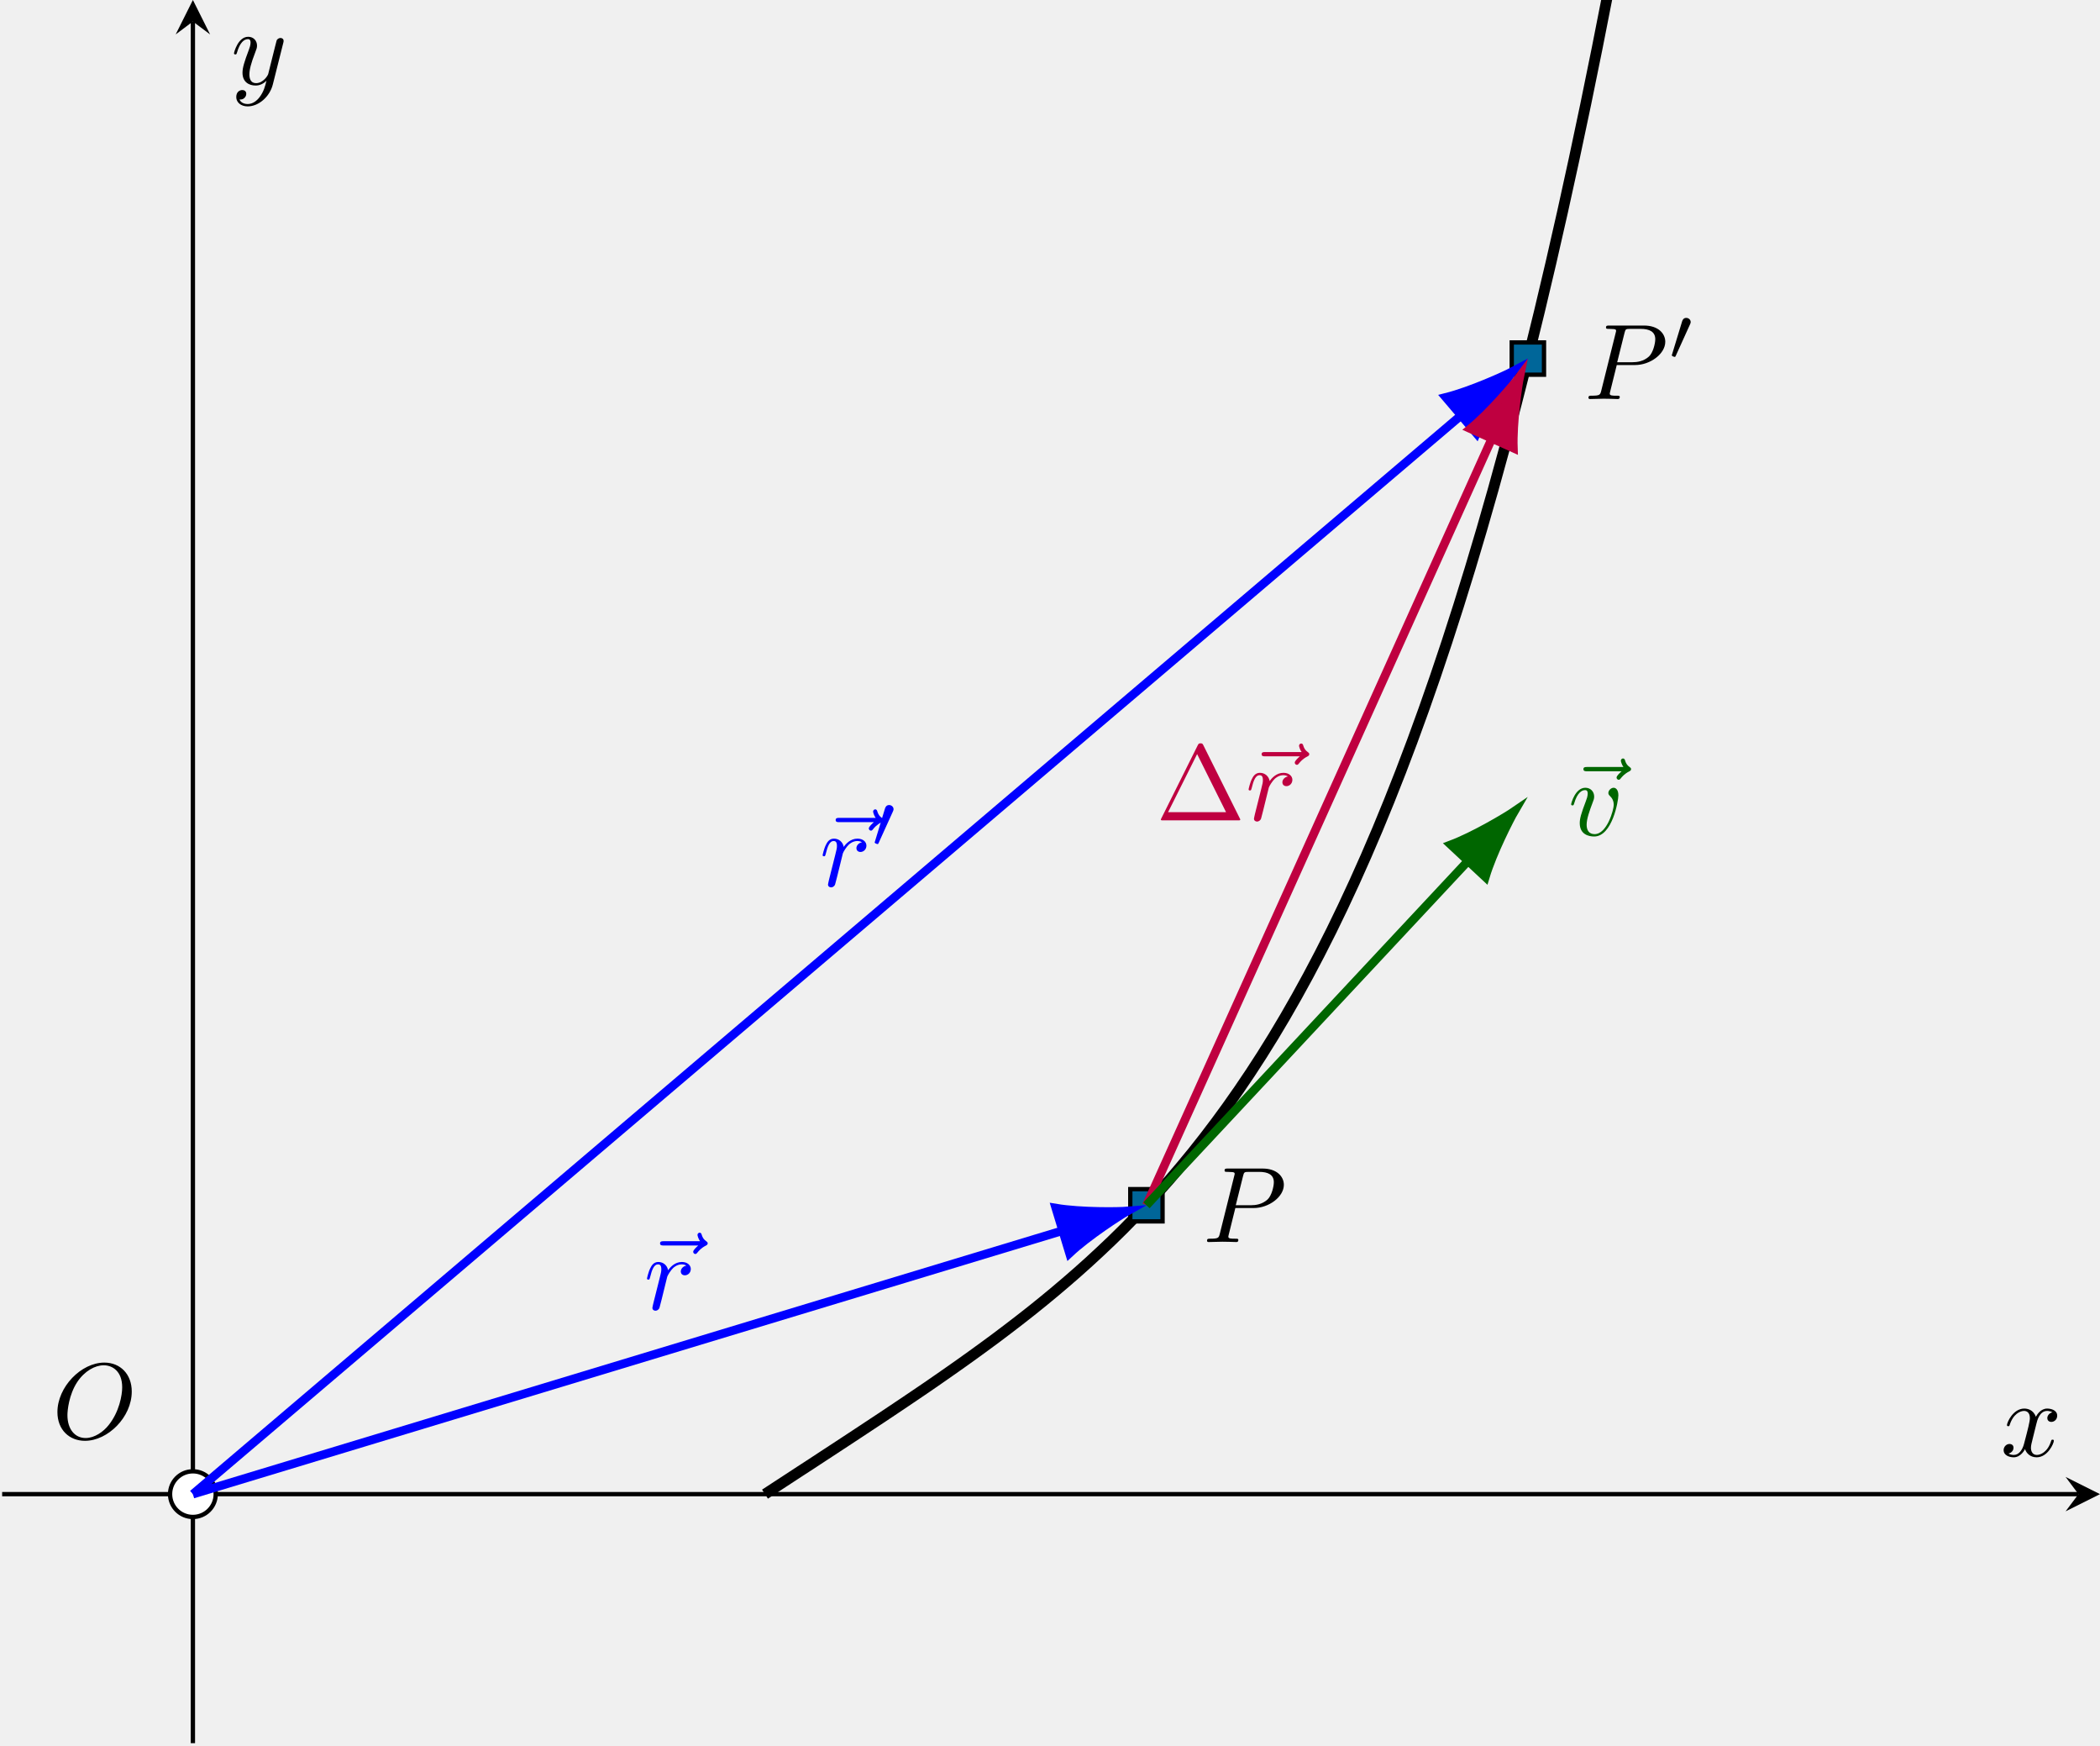
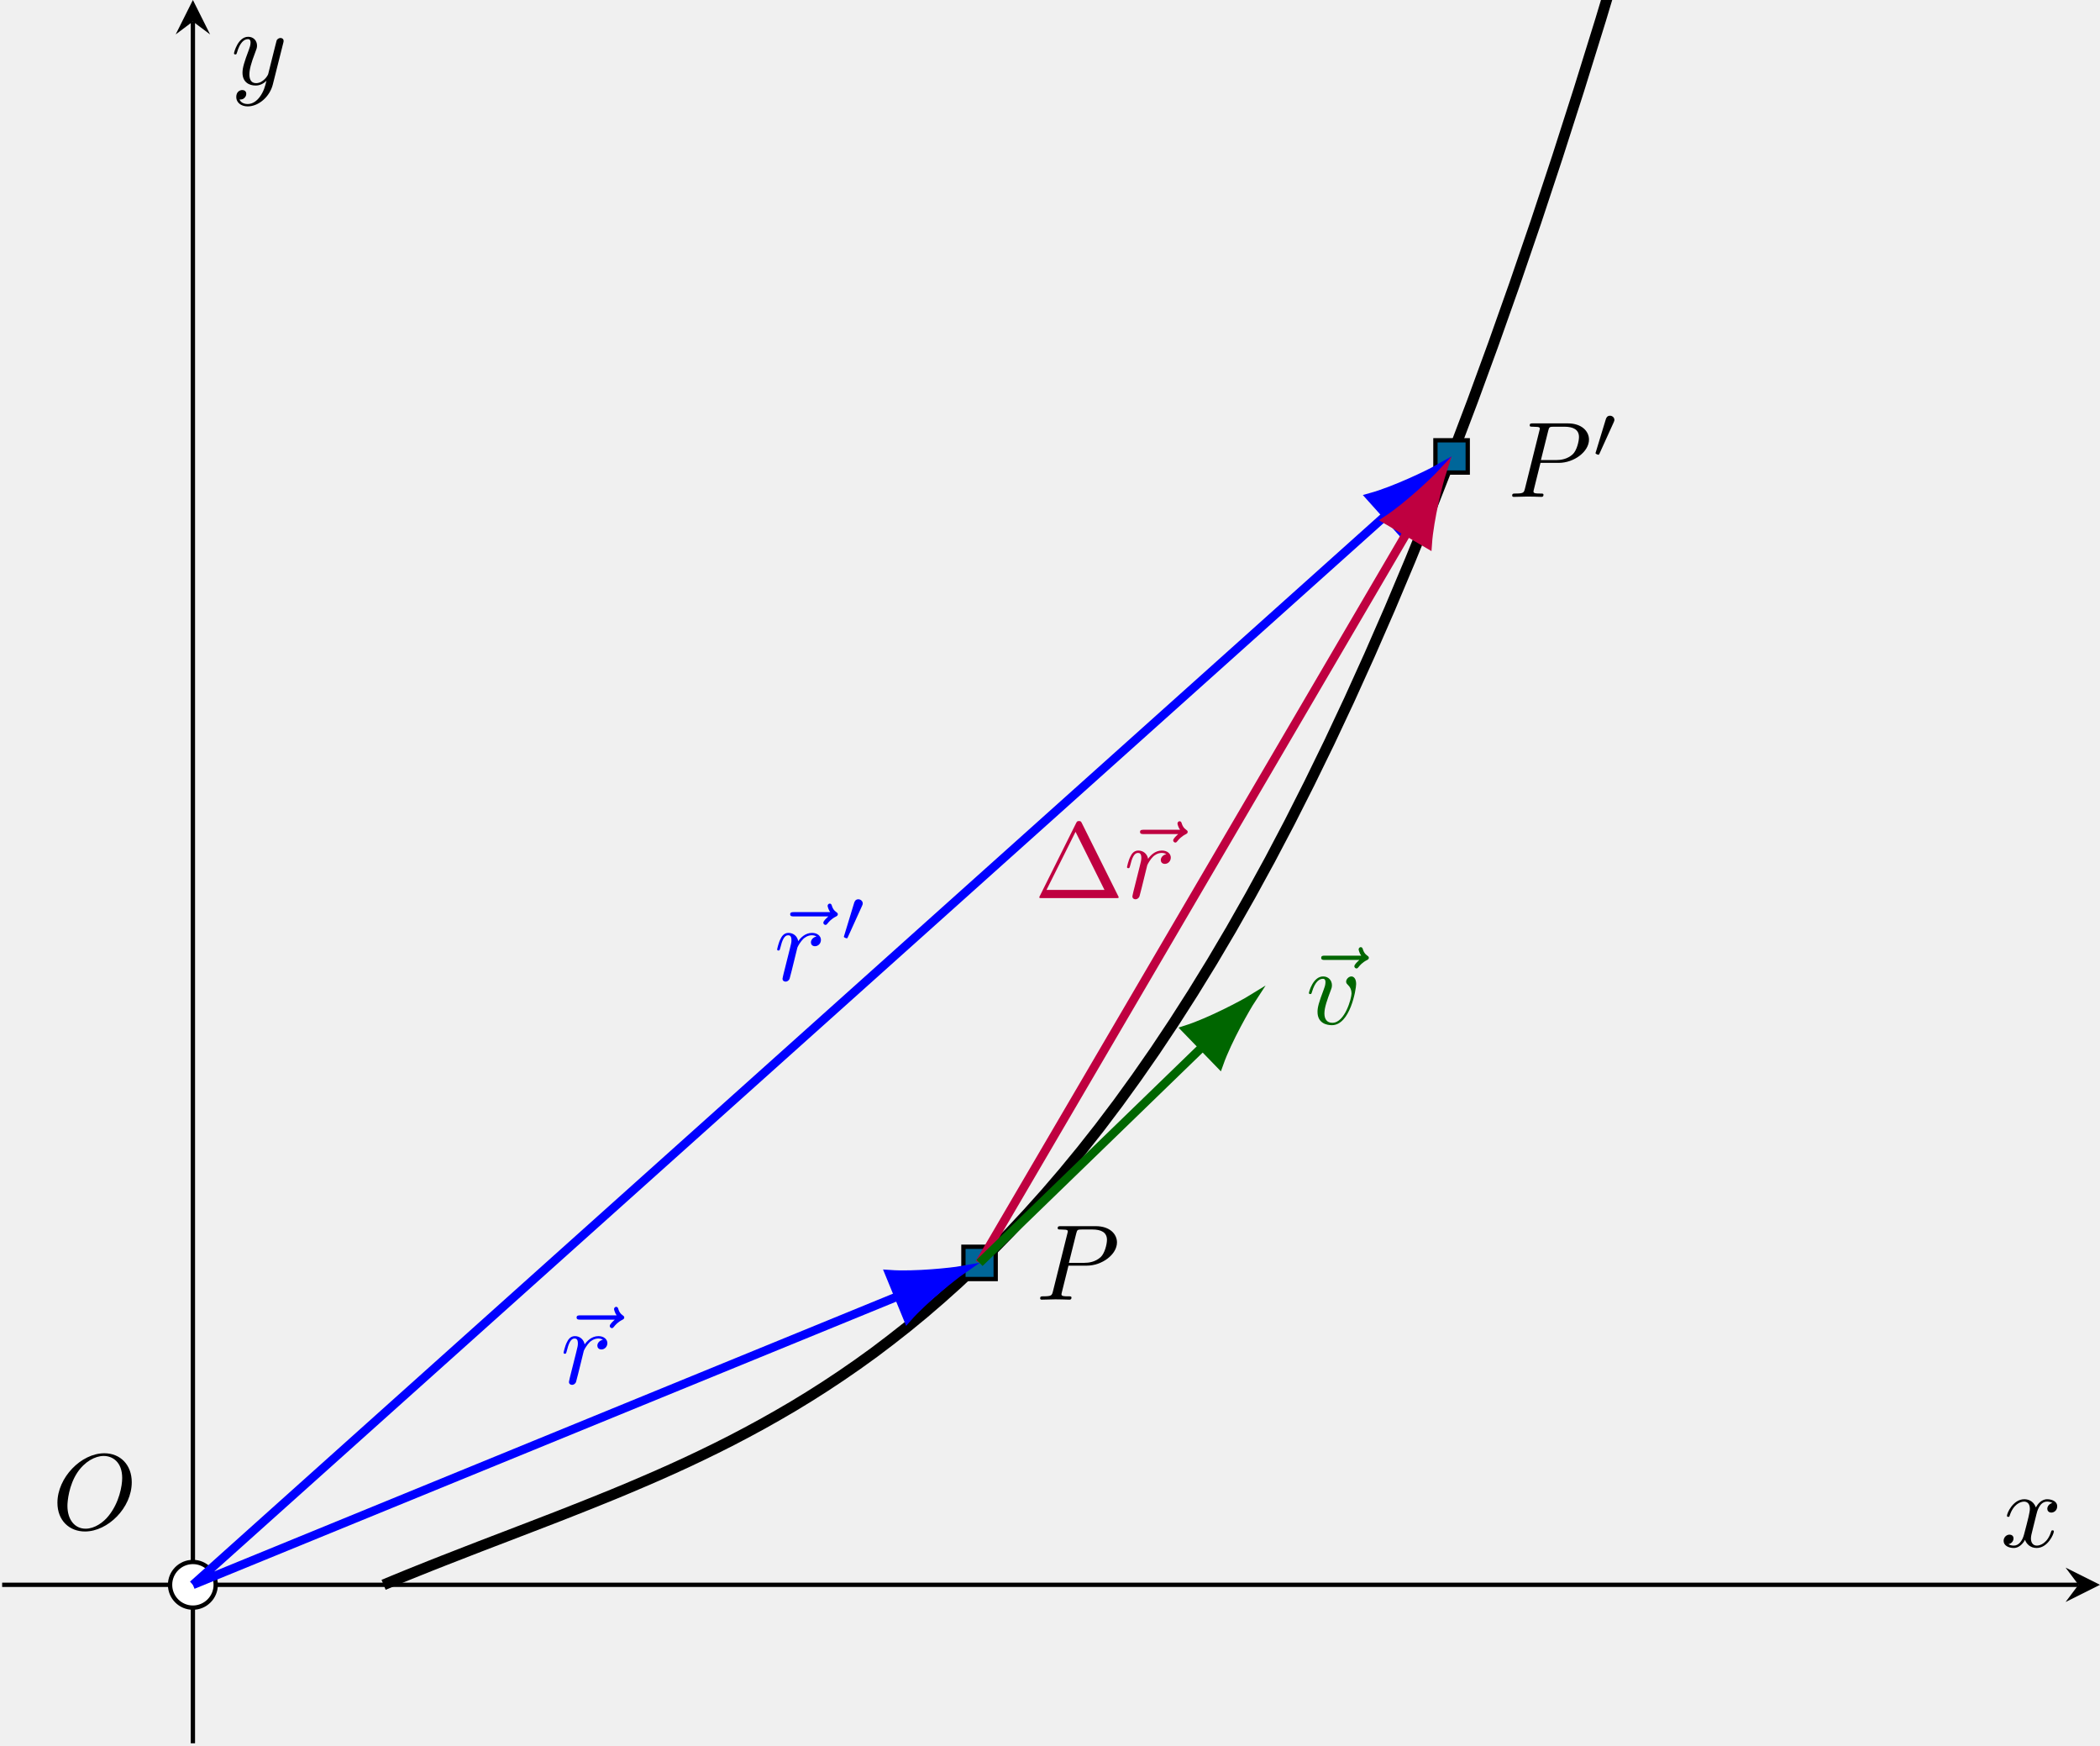
- <svg xmlns="http://www.w3.org/2000/svg" xmlns:xlink="http://www.w3.org/1999/xlink" version="1.1" width="194.473pt" height="161.582pt" viewBox="-65.027 -61.707 194.473 161.582">
+ <svg xmlns="http://www.w3.org/2000/svg" xmlns:xlink="http://www.w3.org/1999/xlink" version="1.1" width="194.473pt" height="161.594pt" viewBox="-65.027 -61.707 194.473 161.594">
  <defs>
    <clipPath id="clip1">
-       <path d="M-64.828 99.676H129.445V-61.707H-64.828Z" />
+       <path d="M-64.828 99.687H129.445V-61.707H-64.828Z" />
    </clipPath>
+     <path id="g2-1" d="M4.403-6.954C4.334-7.083 4.314-7.133 4.144-7.133S3.955-7.083 3.885-6.954L.518-.199C.468-.11 .468-.09 .468-.08C.468 0 .528 0 .687 0H7.601C7.761 0 7.821 0 7.821-.08C7.821-.09 7.821-.11 7.771-.199L4.403-6.954ZM3.826-6.137L6.506-.757H1.136L3.826-6.137Z" />
    <path id="g1-79" d="M7.372-4.344C7.372-5.948 6.316-7.024 4.832-7.024C2.68-7.024 .488-4.762 .488-2.441C.488-.787 1.604 .219 3.039 .219C5.151 .219 7.372-1.963 7.372-4.344ZM3.098-.04C2.112-.04 1.415-.847 1.415-2.162C1.415-2.6 1.554-4.055 2.321-5.22C3.009-6.257 3.985-6.775 4.772-6.775C5.589-6.775 6.486-6.217 6.486-4.732C6.486-4.015 6.217-2.461 5.23-1.235C4.752-.628 3.935-.04 3.098-.04Z" />
    <path id="g1-80" d="M3.019-3.148H4.712C6.127-3.148 7.512-4.184 7.512-5.3C7.512-6.067 6.854-6.804 5.549-6.804H2.321C2.132-6.804 2.022-6.804 2.022-6.615C2.022-6.496 2.112-6.496 2.311-6.496C2.441-6.496 2.62-6.486 2.74-6.476C2.899-6.456 2.959-6.426 2.959-6.316C2.959-6.276 2.949-6.247 2.919-6.127L1.584-.777C1.484-.389 1.465-.309 .677-.309C.508-.309 .399-.309 .399-.12C.399 0 .518 0 .548 0C.827 0 1.534-.03 1.813-.03C2.022-.03 2.242-.02 2.451-.02C2.67-.02 2.889 0 3.098 0C3.168 0 3.298 0 3.298-.199C3.298-.309 3.208-.309 3.019-.309C2.65-.309 2.371-.309 2.371-.488C2.371-.548 2.391-.598 2.401-.658L3.019-3.148ZM3.736-6.117C3.826-6.466 3.846-6.496 4.274-6.496H5.23C6.057-6.496 6.585-6.227 6.585-5.539C6.585-5.151 6.386-4.294 5.998-3.935C5.499-3.487 4.902-3.407 4.463-3.407H3.059L3.736-6.117Z" />
    <path id="g1-114" d="M.877-.588C.847-.438 .787-.209 .787-.159C.787 .02 .927 .11 1.076 .11C1.196 .11 1.375 .03 1.445-.169C1.465-.209 1.803-1.564 1.843-1.743C1.923-2.072 2.102-2.77 2.162-3.039C2.202-3.168 2.481-3.636 2.72-3.856C2.8-3.925 3.088-4.184 3.517-4.184C3.776-4.184 3.925-4.065 3.935-4.065C3.636-4.015 3.417-3.776 3.417-3.517C3.417-3.357 3.527-3.168 3.796-3.168S4.344-3.397 4.344-3.756C4.344-4.105 4.025-4.403 3.517-4.403C2.869-4.403 2.431-3.915 2.242-3.636C2.162-4.085 1.803-4.403 1.335-4.403C.877-4.403 .687-4.015 .598-3.836C.418-3.497 .289-2.899 .289-2.869C.289-2.77 .389-2.77 .408-2.77C.508-2.77 .518-2.78 .578-2.999C.747-3.706 .946-4.184 1.305-4.184C1.474-4.184 1.614-4.105 1.614-3.726C1.614-3.517 1.584-3.407 1.455-2.889L.877-.588Z" />
    <path id="g1-118" d="M4.663-3.706C4.663-4.244 4.403-4.403 4.224-4.403C3.975-4.403 3.736-4.144 3.736-3.925C3.736-3.796 3.786-3.736 3.895-3.626C4.105-3.427 4.234-3.168 4.234-2.809C4.234-2.391 3.626-.11 2.461-.11C1.953-.11 1.724-.458 1.724-.976C1.724-1.534 1.993-2.262 2.301-3.088C2.371-3.258 2.421-3.397 2.421-3.587C2.421-4.035 2.102-4.403 1.604-4.403C.667-4.403 .289-2.959 .289-2.869C.289-2.77 .389-2.77 .408-2.77C.508-2.77 .518-2.79 .568-2.949C.857-3.955 1.285-4.184 1.574-4.184C1.654-4.184 1.823-4.184 1.823-3.866C1.823-3.616 1.724-3.347 1.654-3.168C1.215-2.012 1.086-1.554 1.086-1.126C1.086-.05 1.963 .11 2.421 .11C4.095 .11 4.663-3.188 4.663-3.706Z" />
    <path id="g1-120" d="M3.328-3.009C3.387-3.268 3.616-4.184 4.314-4.184C4.364-4.184 4.603-4.184 4.812-4.055C4.533-4.005 4.334-3.756 4.334-3.517C4.334-3.357 4.443-3.168 4.712-3.168C4.932-3.168 5.25-3.347 5.25-3.746C5.25-4.264 4.663-4.403 4.324-4.403C3.746-4.403 3.397-3.875 3.278-3.646C3.029-4.304 2.491-4.403 2.202-4.403C1.166-4.403 .598-3.118 .598-2.869C.598-2.77 .697-2.77 .717-2.77C.797-2.77 .827-2.79 .847-2.879C1.186-3.935 1.843-4.184 2.182-4.184C2.371-4.184 2.72-4.095 2.72-3.517C2.72-3.208 2.55-2.54 2.182-1.146C2.022-.528 1.674-.11 1.235-.11C1.176-.11 .946-.11 .737-.239C.986-.289 1.205-.498 1.205-.777C1.205-1.046 .986-1.126 .837-1.126C.538-1.126 .289-.867 .289-.548C.289-.09 .787 .11 1.225 .11C1.883 .11 2.242-.588 2.271-.648C2.391-.279 2.75 .11 3.347 .11C4.374 .11 4.941-1.176 4.941-1.425C4.941-1.524 4.852-1.524 4.822-1.524C4.732-1.524 4.712-1.484 4.692-1.415C4.364-.349 3.686-.11 3.367-.11C2.979-.11 2.819-.428 2.819-.767C2.819-.986 2.879-1.205 2.989-1.644L3.328-3.009Z" />
    <path id="g1-121" d="M4.842-3.796C4.882-3.935 4.882-3.955 4.882-4.025C4.882-4.204 4.742-4.294 4.593-4.294C4.493-4.294 4.334-4.234 4.244-4.085C4.224-4.035 4.144-3.726 4.105-3.547C4.035-3.288 3.965-3.019 3.905-2.75L3.457-.956C3.417-.807 2.989-.11 2.331-.11C1.823-.11 1.714-.548 1.714-.917C1.714-1.375 1.883-1.993 2.222-2.869C2.381-3.278 2.421-3.387 2.421-3.587C2.421-4.035 2.102-4.403 1.604-4.403C.658-4.403 .289-2.959 .289-2.869C.289-2.77 .389-2.77 .408-2.77C.508-2.77 .518-2.79 .568-2.949C.837-3.885 1.235-4.184 1.574-4.184C1.654-4.184 1.823-4.184 1.823-3.866C1.823-3.616 1.724-3.357 1.654-3.168C1.255-2.112 1.076-1.544 1.076-1.076C1.076-.189 1.704 .11 2.291 .11C2.68 .11 3.019-.06 3.298-.339C3.168 .179 3.049 .667 2.65 1.196C2.391 1.534 2.012 1.823 1.554 1.823C1.415 1.823 .966 1.793 .797 1.405C.956 1.405 1.086 1.405 1.225 1.285C1.325 1.196 1.425 1.066 1.425 .877C1.425 .568 1.156 .528 1.056 .528C.827 .528 .498 .687 .498 1.176C.498 1.674 .936 2.042 1.554 2.042C2.58 2.042 3.606 1.136 3.885 .01L4.842-3.796Z" />
    <path id="g1-126" d="M5.35-5.928C5.21-5.798 4.882-5.519 4.882-5.34C4.882-5.24 4.981-5.141 5.081-5.141C5.171-5.141 5.22-5.21 5.27-5.27C5.39-5.42 5.619-5.699 6.057-5.918C6.127-5.958 6.227-6.007 6.227-6.127C6.227-6.227 6.157-6.276 6.087-6.326C5.868-6.476 5.758-6.655 5.679-6.894C5.659-6.984 5.619-7.113 5.479-7.113S5.28-6.984 5.28-6.904C5.28-6.854 5.36-6.535 5.519-6.326H2.162C1.993-6.326 1.813-6.326 1.813-6.127S1.993-5.928 2.162-5.928H5.35Z" />
    <path id="g0-48" d="M2.022-3.292C2.078-3.41 2.085-3.466 2.085-3.515C2.085-3.731 1.89-3.898 1.674-3.898C1.409-3.898 1.325-3.682 1.29-3.571L.37-.551C.363-.537 .335-.446 .335-.439C.335-.356 .551-.286 .607-.286C.656-.286 .663-.3 .711-.404L2.022-3.292Z" />
-     <path id="g2-1" d="M4.403-6.954C4.334-7.083 4.314-7.133 4.144-7.133S3.955-7.083 3.885-6.954L.518-.199C.468-.11 .468-.09 .468-.08C.468 0 .528 0 .687 0H7.601C7.761 0 7.821 0 7.821-.08C7.821-.09 7.821-.11 7.771-.199L4.403-6.954ZM3.826-6.137L6.506-.757H1.136L3.826-6.137Z" />
  </defs>
  <g id="page1">
-     <path d="M-64.828 76.621H127.453" stroke="#000" fill="none" stroke-width=".399" stroke-miterlimit="10" />
-     <path d="M129.446 76.621L126.258 75.027L127.453 76.621L126.258 78.215" />
-     <path d="M-47.164 99.676V-59.715" stroke="#000" fill="none" stroke-width=".399" stroke-miterlimit="10" />
+     <path d="M-64.828 85.016H127.453" stroke="#000" fill="none" stroke-width=".399" stroke-miterlimit="10" />
+     <path d="M129.446 85.016L126.258 83.422L127.453 85.016L126.258 86.609" />
+     <path d="M-47.164 99.687V-59.715" stroke="#000" fill="none" stroke-width=".399" stroke-miterlimit="10" />
    <path d="M-47.164-61.707L-48.758-58.52L-47.164-59.715L-45.57-58.52" />
-     <path d="M5.816 76.621L6.887 75.922L7.957 75.223L9.027 74.523L10.098 73.828L11.168 73.125L12.238 72.426L13.309 71.723L14.379 71.019L15.449 70.312L16.52 69.605L17.59 68.891L18.664 68.172L19.734 67.449L20.805 66.723L21.875 65.984L22.945 65.238L24.016 64.484L25.086 63.719L26.156 62.941L27.227 62.152L28.297 61.344L29.367 60.523L30.438 59.684L31.508 58.824L32.578 57.941L33.648 57.035L34.719 56.105L35.789 55.148L36.859 54.16L37.93 53.145L39 52.094L40.07 51.004L41.141 49.879L42.211 48.711L43.281 47.504L44.352 46.246L45.422 44.945L46.492 43.59L47.562 42.18L48.633 40.715L49.703 39.188L50.773 37.602L51.844 35.949L52.914 34.227L53.984 32.43L55.055 30.558L56.125 28.609L57.195 26.578L58.266 24.461L59.336 22.25L60.406 19.949L61.477 17.551L62.547 15.055L63.617 12.449L64.687 9.738L65.758 6.91L66.828 3.969L67.898 .906L68.969-2.286L70.039-5.606L71.109-9.059L72.18-12.653L73.25-16.387L74.32-20.274L75.391-24.309L76.461-28.504L77.531-32.86L78.602-37.387L79.672-42.082L80.742-46.961L81.812-52.016L82.883-57.266L83.953-62.703L85.023-68.344L86.094-74.184L87.164-80.239L88.234-86.508L89.305-92.996L90.375-99.715L91.445-106.664L92.516-113.852L93.586-121.286L94.656-128.973L95.727-136.914L96.797-145.118L97.867-153.594L98.937-162.344L100.008-171.379L101.078-180.7L102.148-190.317L103.219-200.239L104.289-210.469L105.359-221.012L106.43-231.883L107.5-243.078L108.57-254.614L109.641-266.493L110.711-278.723L111.785-291.313" stroke="#000" fill="none" stroke-width=".996" stroke-miterlimit="10" clip-path="url(#clip1)" />
-     <path d="M-45.051 76.621C-45.051 75.453-46 74.508-47.164 74.508C-48.332 74.508-49.277 75.453-49.277 76.621C-49.277 77.789-48.332 78.734-47.164 78.734C-46 78.734-45.051 77.789-45.051 76.621Z" fill="#fff" clip-path="url(#clip1)" />
-     <path d="M-45.051 76.621C-45.051 75.453-46 74.508-47.164 74.508C-48.332 74.508-49.277 75.453-49.277 76.621C-49.277 77.789-48.332 78.734-47.164 78.734C-46 78.734-45.051 77.789-45.051 76.621Z" stroke="#000" fill="none" stroke-width=".399" stroke-miterlimit="10" clip-path="url(#clip1)" />
-     <g transform="matrix(1 0 0 1 4.4307 -28.0107)">
-       <use x="-64.628" y="99.477" xlink:href="#g1-79" />
+     <path d="M-29.504 85.016L-28.426 84.57L-27.34 84.125L-26.234 83.68L-25.121 83.234L-23.992 82.789L-22.848 82.344L-21.695 81.894L-20.527 81.441L-19.348 80.988L-18.152 80.531L-16.945 80.066L-15.727 79.598L-14.492 79.121L-13.25 78.641L-11.988 78.144L-10.719 77.641L-9.434 77.125L-8.137 76.598L-6.824 76.051L-5.504 75.488L-4.168 74.91L-2.817 74.308L-1.453 73.683L-.078 73.031L1.308 72.355L2.711 71.648L4.125 70.906L5.551 70.133L6.992 69.32L8.445 68.473L9.91 67.578L11.391 66.637L12.883 65.648L14.387 64.609L15.906 63.516L17.433 62.359L18.98 61.145L20.535 59.867L22.105 58.516L23.688 57.098L25.285 55.602L26.895 54.023L28.516 52.363L30.148 50.613L31.797 48.773L33.457 46.84L35.133 44.801L36.82 42.66L38.519 40.41L40.23 38.043L41.957 35.559L43.695 32.949L45.445 30.215L47.211 27.344L48.988 24.336L50.777 21.183L52.582 17.883L54.398 14.43L56.227 10.812L58.07 7.035L59.926 3.082L61.793-1.047L63.676-5.356L65.57-9.856L67.477-14.551L69.394-19.445L71.328-24.547L73.273-29.863L75.234-35.398L77.207-41.156L79.191-47.152L81.187-53.383L83.199-59.863L85.223-66.598L87.262-73.59L89.312-80.848L91.375-88.383L93.449-96.199L95.539-104.305L97.641-112.707L99.754-121.41L101.883-130.43L104.023-139.766L106.176-149.43L108.344-159.43L110.523-169.77L112.715-180.465L114.922-191.516L117.141-202.938L119.371-214.734L121.617-226.918L123.875-239.492L126.144-252.473L128.426-265.859L130.723-279.668L133.031-293.906L135.355-308.582L137.691-323.703L140.039-339.281" stroke="#000" fill="none" stroke-width=".996" stroke-miterlimit="10" clip-path="url(#clip1)" />
+     <path d="M-45.051 85.016C-45.051 83.848-46 82.902-47.164 82.902C-48.332 82.902-49.277 83.848-49.277 85.016C-49.277 86.183-48.332 87.129-47.164 87.129C-46 87.129-45.051 86.183-45.051 85.016Z" fill="#fff" clip-path="url(#clip1)" />
+     <path d="M-45.051 85.016C-45.051 83.848-46 82.902-47.164 82.902C-48.332 82.902-49.277 83.848-49.277 85.016C-49.277 86.183-48.332 87.129-47.164 87.129C-46 87.129-45.051 86.183-45.051 85.016Z" stroke="#000" fill="none" stroke-width=".399" stroke-miterlimit="10" clip-path="url(#clip1)" />
+     <g transform="matrix(1 0 0 1 4.4307 -19.6282)">
+       <use x="-64.628" y="99.489" xlink:href="#g1-79" />
    </g>
-     <path d="M39.644 51.371H42.633V48.383H39.644Z" fill="#069" clip-path="url(#clip1)" />
-     <path d="M39.644 51.371H42.633V48.383H39.644Z" stroke="#000" fill="none" stroke-width=".399" stroke-miterlimit="10" clip-path="url(#clip1)" />
-     <g transform="matrix(1 0 0 1 110.9815 -46.1953)">
-       <use x="-64.628" y="99.477" xlink:href="#g1-80" />
+     <path d="M24.191 56.707H27.18V53.719H24.191Z" fill="#069" clip-path="url(#clip1)" />
+     <path d="M24.191 56.707H27.18V53.719H24.191Z" stroke="#000" fill="none" stroke-width=".399" stroke-miterlimit="10" clip-path="url(#clip1)" />
+     <g transform="matrix(1 0 0 1 95.5279 -40.8724)">
+       <use x="-64.628" y="99.489" xlink:href="#g1-80" />
    </g>
-     <path d="M74.969-27.016H77.957V-30.004H74.969Z" fill="#069" clip-path="url(#clip1)" />
-     <path d="M74.969-27.016H77.957V-30.004H74.969Z" stroke="#000" fill="none" stroke-width=".399" stroke-miterlimit="10" clip-path="url(#clip1)" />
-     <g transform="matrix(1 0 0 1 146.3038 -124.2409)">
-       <use x="-64.628" y="99.477" xlink:href="#g1-80" />
-       <use x="-56.848" y="95.862" xlink:href="#g0-48" />
+     <path d="M67.902-17.957H70.894V-20.945H67.902Z" fill="#069" clip-path="url(#clip1)" />
+     <path d="M67.902-17.957H70.894V-20.945H67.902Z" stroke="#000" fill="none" stroke-width=".399" stroke-miterlimit="10" clip-path="url(#clip1)" />
+     <g transform="matrix(1 0 0 1 139.2394 -115.1953)">
+       <use x="-64.628" y="99.489" xlink:href="#g1-80" />
+       <use x="-56.848" y="95.873" xlink:href="#g0-48" />
    </g>
-     <path d="M-47.164 76.621L33.383 52.227" stroke="#00f" fill="none" stroke-width=".797" stroke-miterlimit="10" clip-path="url(#clip1)" />
-     <path d="M39.383 50.41C38.598 50.473 35.078 50.531 32.75 50.141L34.016 54.312C35.734 52.699 38.695 50.797 39.383 50.41Z" fill="#00f" clip-path="url(#clip1)" />
-     <path d="M39.383 50.41C38.598 50.473 35.078 50.531 32.75 50.141L34.016 54.312C35.734 52.699 38.695 50.797 39.383 50.41Z" stroke="#00f" fill="none" stroke-width=".797" stroke-miterlimit="10" clip-path="url(#clip1)" />
-     <g fill="#00f" transform="matrix(1 0 0 1 59.22919 -39.9465)">
-       <use x="-64.945" y="99.477" xlink:href="#g1-126" />
-       <use x="-64.628" y="99.477" xlink:href="#g1-114" />
+     <path d="M-47.164 85.016L18.183 58.281" stroke="#00f" fill="none" stroke-width=".797" stroke-miterlimit="10" clip-path="url(#clip1)" />
+     <path d="M23.988 55.906C23.211 56.043 19.715 56.434 17.359 56.266L19.012 60.297C20.57 58.527 23.34 56.355 23.988 55.906Z" fill="#00f" clip-path="url(#clip1)" />
+     <path d="M23.988 55.906C23.211 56.043 19.715 56.434 17.359 56.266L19.012 60.297C20.57 58.527 23.34 56.355 23.988 55.906Z" stroke="#00f" fill="none" stroke-width=".797" stroke-miterlimit="10" clip-path="url(#clip1)" />
+     <g fill="#00f" transform="matrix(1 0 0 1 51.5024 -33.0937)">
+       <use x="-64.945" y="99.489" xlink:href="#g1-126" />
+       <use x="-64.628" y="99.489" xlink:href="#g1-114" />
    </g>
-     <path d="M-47.164 76.621L70.289-23.258" stroke="#00f" fill="none" stroke-width=".797" stroke-miterlimit="10" clip-path="url(#clip1)" />
-     <path d="M75.063-27.32C74.367-26.949 71.164-25.492 68.875-24.918L71.699-21.598C72.633-23.766 74.586-26.691 75.063-27.32Z" fill="#00f" clip-path="url(#clip1)" />
-     <path d="M75.063-27.32C74.367-26.949 71.164-25.492 68.875-24.918L71.699-21.598C72.633-23.766 74.586-26.691 75.063-27.32Z" stroke="#00f" fill="none" stroke-width=".797" stroke-miterlimit="10" clip-path="url(#clip1)" />
-     <g fill="#00f" transform="matrix(1 0 0 1 75.4929 -79.1398)">
-       <use x="-64.945" y="99.477" xlink:href="#g1-126" />
-       <use x="-64.628" y="99.477" xlink:href="#g1-114" />
-       <use x="-59.856" y="95.862" xlink:href="#g0-48" />
+     <path d="M-47.164 85.016L63.363-14.043" stroke="#00f" fill="none" stroke-width=".797" stroke-miterlimit="10" clip-path="url(#clip1)" />
+     <path d="M68.031-18.227C67.344-17.84 64.184-16.297 61.906-15.664L64.816-12.418C65.691-14.609 67.57-17.586 68.031-18.227Z" fill="#00f" clip-path="url(#clip1)" />
+     <path d="M68.031-18.227C67.344-17.84 64.184-16.297 61.906-15.664L64.816-12.418C65.691-14.609 67.57-17.586 68.031-18.227Z" stroke="#00f" fill="none" stroke-width=".797" stroke-miterlimit="10" clip-path="url(#clip1)" />
+     <g fill="#00f" transform="matrix(1 0 0 1 71.28025 -70.4257)">
+       <use x="-64.945" y="99.489" xlink:href="#g1-126" />
+       <use x="-64.628" y="99.489" xlink:href="#g1-114" />
+       <use x="-58.496" y="95.873" xlink:href="#g0-48" />
    </g>
-     <path d="M41.141 49.879L73.133-21.121" stroke="#bf0040" fill="none" stroke-width=".797" stroke-miterlimit="10" clip-path="url(#clip1)" />
-     <path d="M75.707-26.832C75.238-26.203 72.969-23.512 71.145-22.016L75.121-20.223C75.035-22.582 75.547-26.063 75.707-26.832Z" fill="#bf0040" clip-path="url(#clip1)" />
-     <path d="M75.707-26.832C75.238-26.203 72.969-23.512 71.145-22.016L75.121-20.223C75.035-22.582 75.547-26.063 75.707-26.832Z" stroke="#bf0040" fill="none" stroke-width=".797" stroke-miterlimit="10" clip-path="url(#clip1)" />
-     <g fill="#bf0040" transform="matrix(1 0 0 1 106.6362 -85.2336)">
-       <use x="-64.628" y="99.477" xlink:href="#g2-1" />
-       <use x="-56.643" y="99.477" xlink:href="#g1-126" />
-       <use x="-56.325" y="99.477" xlink:href="#g1-114" />
+     <path d="M25.688 55.211L65.305-12.457" stroke="#bf0040" fill="none" stroke-width=".797" stroke-miterlimit="10" clip-path="url(#clip1)" />
+     <path d="M68.469-17.867C67.934-17.289 65.394-14.855 63.422-13.559L67.184-11.355C67.348-13.711 68.227-17.117 68.469-17.867Z" fill="#bf0040" clip-path="url(#clip1)" />
+     <path d="M68.469-17.867C67.934-17.289 65.394-14.855 63.422-13.559L67.184-11.355C67.348-13.711 68.227-17.117 68.469-17.867Z" stroke="#bf0040" fill="none" stroke-width=".797" stroke-miterlimit="10" clip-path="url(#clip1)" />
+     <g fill="#bf0040" transform="matrix(1 0 0 1 95.3772 -78.0493)">
+       <use x="-64.628" y="99.489" xlink:href="#g2-1" />
+       <use x="-56.643" y="99.489" xlink:href="#g1-126" />
+       <use x="-56.325" y="99.489" xlink:href="#g1-114" />
    </g>
-     <path d="M41.141 49.879L70.93 17.992" stroke="#060" fill="none" stroke-width=".797" stroke-miterlimit="10" clip-path="url(#clip1)" />
-     <path d="M75.207 13.41C74.559 13.855 71.547 15.672 69.336 16.504L72.523 19.477C73.199 17.219 74.809 14.09 75.207 13.41Z" fill="#060" clip-path="url(#clip1)" />
-     <path d="M75.207 13.41C74.559 13.855 71.547 15.672 69.336 16.504L72.523 19.477C73.199 17.219 74.809 14.09 75.207 13.41Z" stroke="#060" fill="none" stroke-width=".797" stroke-miterlimit="10" clip-path="url(#clip1)" />
-     <g fill="#060" transform="matrix(1 0 0 1 144.8094 -83.8503)">
-       <use x="-65.015" y="99.477" xlink:href="#g1-126" />
-       <use x="-64.628" y="99.477" xlink:href="#g1-118" />
+     <path d="M25.688 55.211L46.359 35.176" stroke="#060" fill="none" stroke-width=".797" stroke-miterlimit="10" clip-path="url(#clip1)" />
+     <path d="M50.859 30.813C50.188 31.227 47.09 32.891 44.844 33.613L47.875 36.742C48.664 34.52 50.426 31.473 50.859 30.813Z" fill="#060" clip-path="url(#clip1)" />
+     <path d="M50.859 30.813C50.188 31.227 47.09 32.891 44.844 33.613L47.875 36.742C48.664 34.52 50.426 31.473 50.859 30.813Z" stroke="#060" fill="none" stroke-width=".797" stroke-miterlimit="10" clip-path="url(#clip1)" />
+     <g fill="#060" transform="matrix(1 0 0 1 120.5253 -66.394)">
+       <use x="-65.015" y="99.489" xlink:href="#g1-126" />
+       <use x="-64.628" y="99.489" xlink:href="#g1-118" />
    </g>
-     <g transform="matrix(1 0 0 1 184.8597 -26.3754)">
-       <use x="-64.628" y="99.477" xlink:href="#g1-120" />
+     <g transform="matrix(1 0 0 1 184.8597 -17.9929)">
+       <use x="-64.628" y="99.489" xlink:href="#g1-120" />
    </g>
-     <g transform="matrix(1 0 0 1 20.9818 -153.3755)">
-       <use x="-64.628" y="99.477" xlink:href="#g1-121" />
+     <g transform="matrix(1 0 0 1 20.9818 -153.3872)">
+       <use x="-64.628" y="99.489" xlink:href="#g1-121" />
    </g>
  </g>
</svg>
